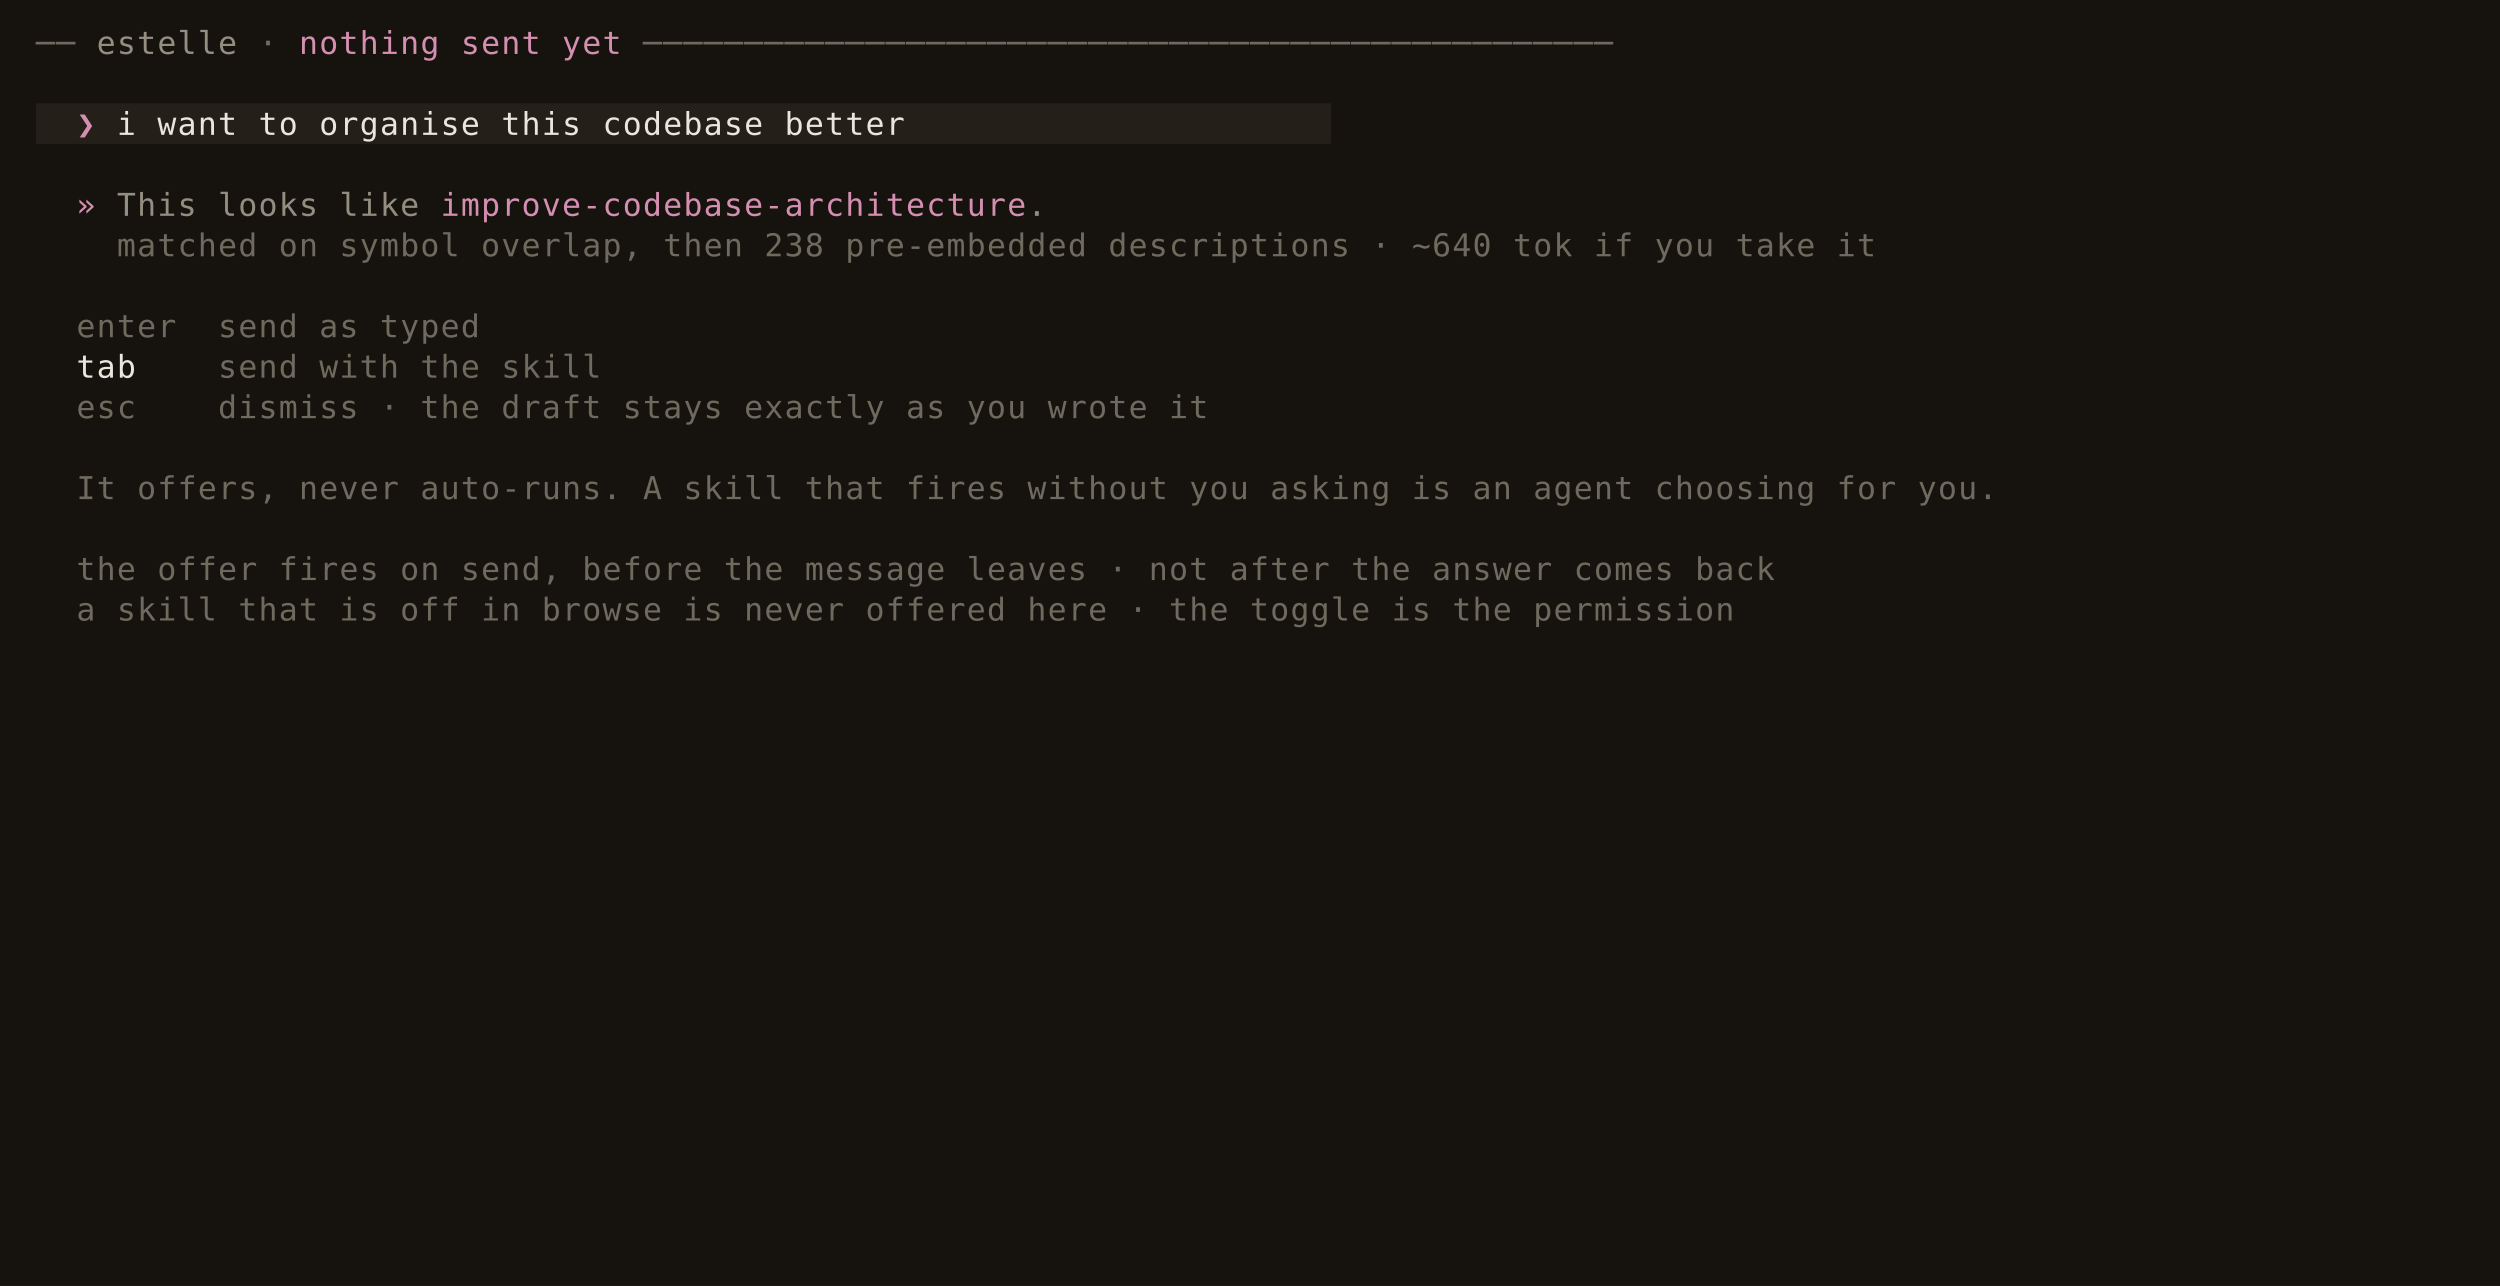
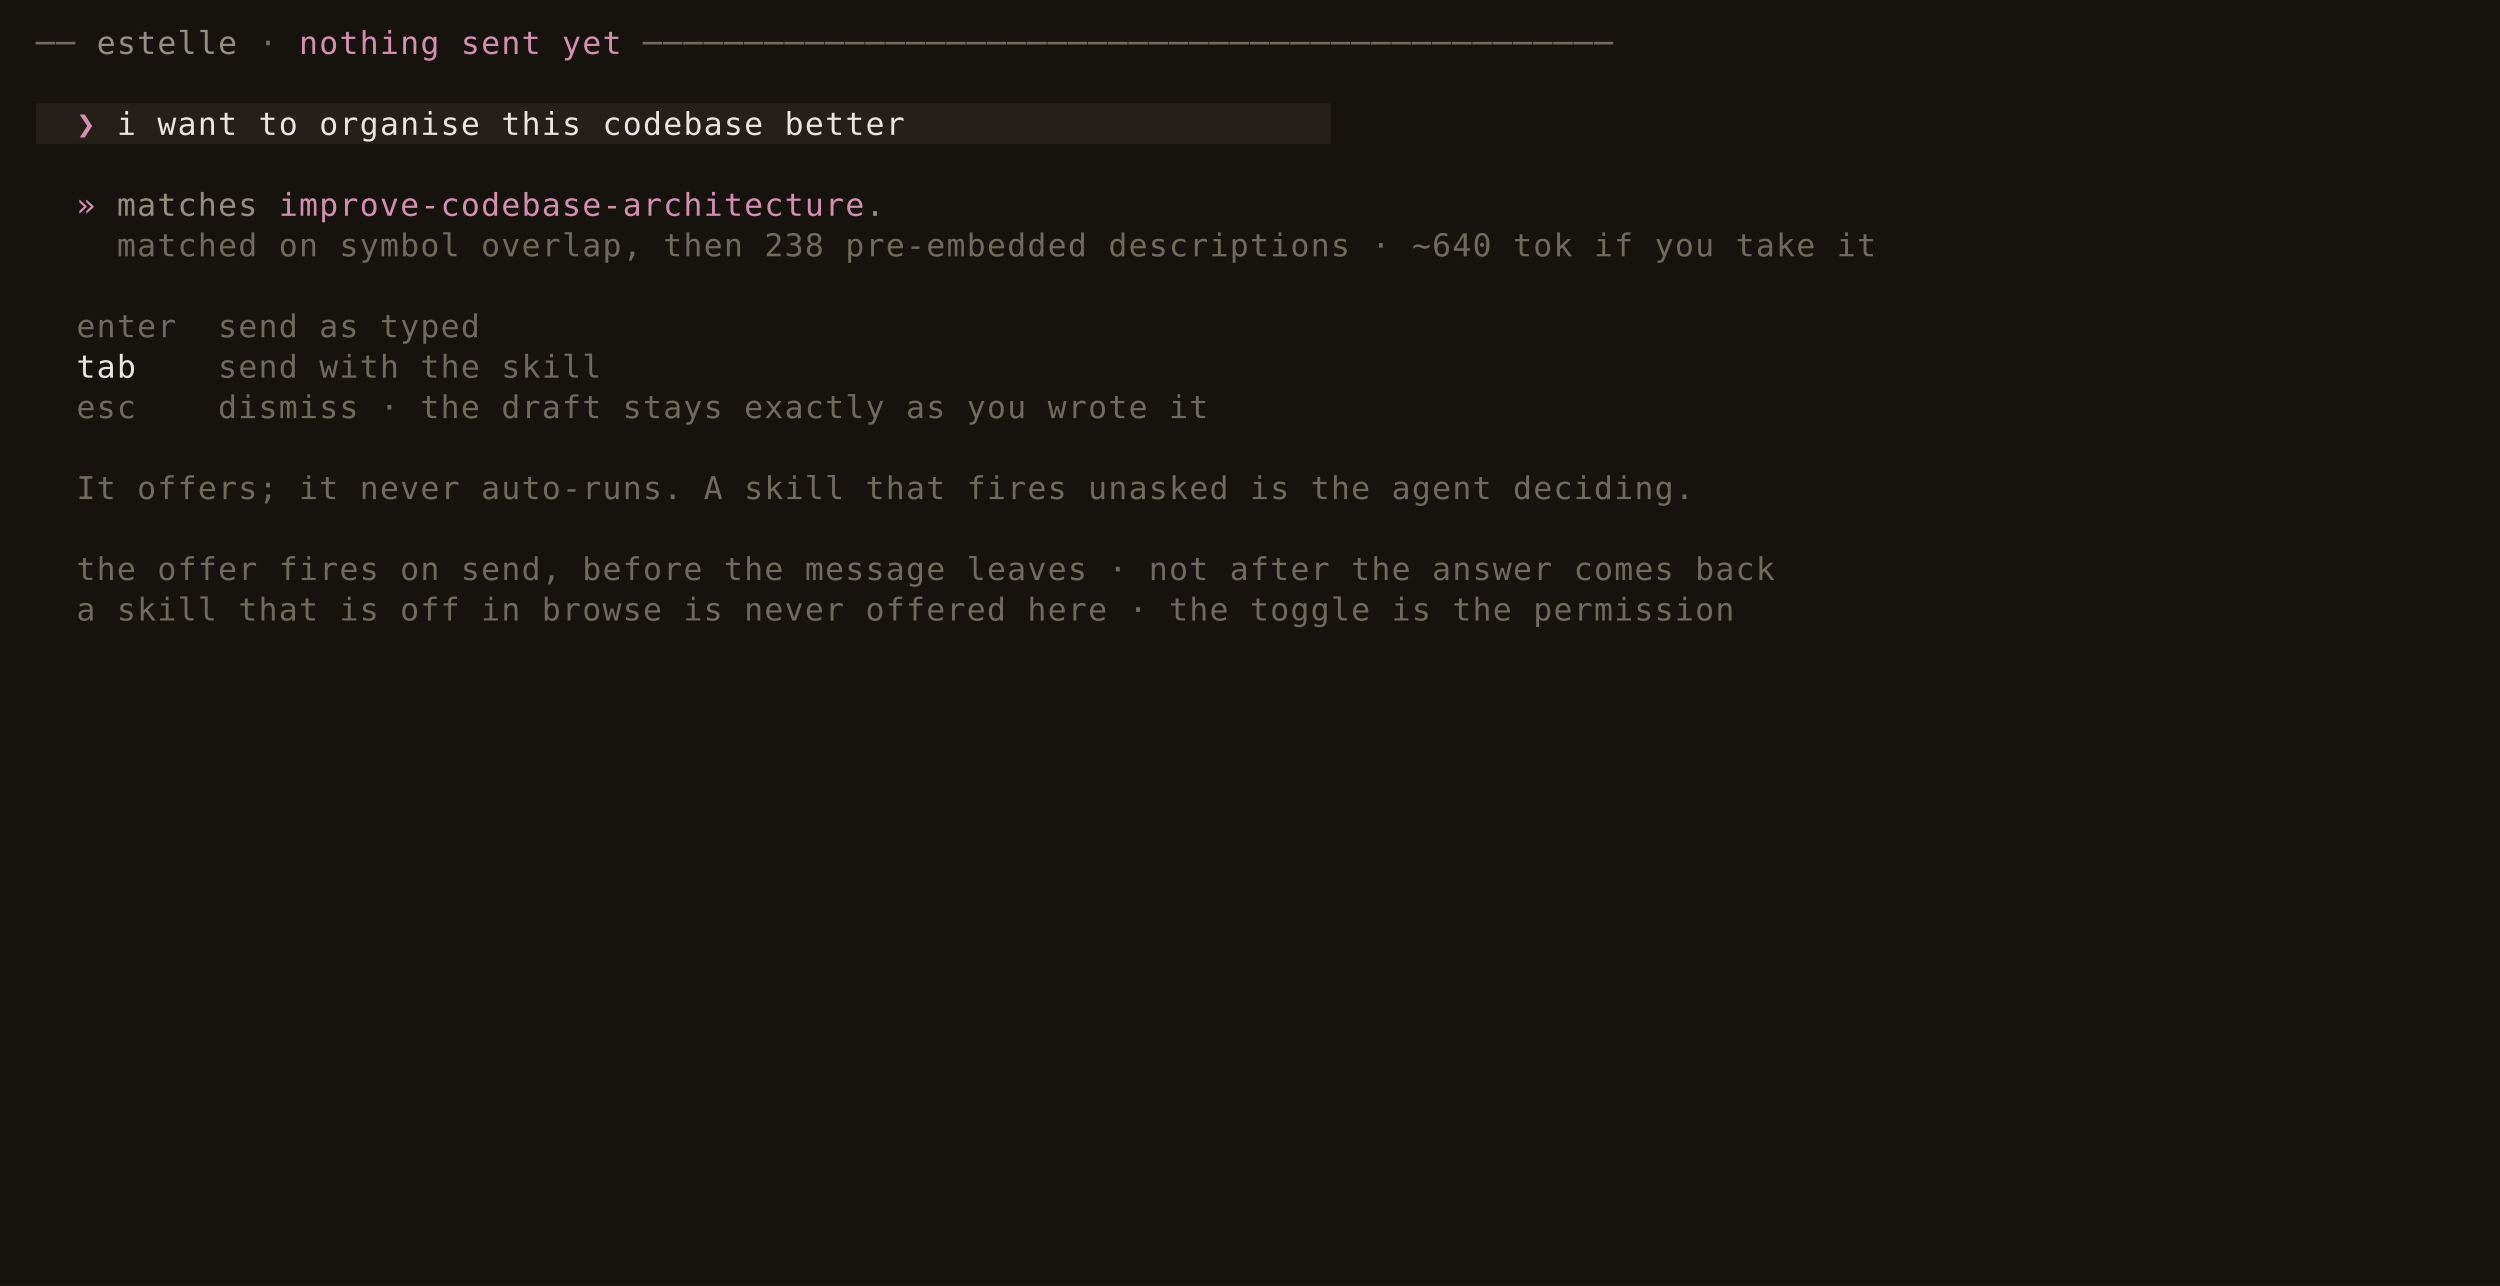
<svg xmlns="http://www.w3.org/2000/svg" width="1112" height="572" viewBox="0 0 1112 572">
  <rect width="100%" height="100%" fill="#16130F" />
  <g font-family="SFMono-Regular, Menlo, Consolas, monospace" font-size="14" xml:space="preserve">
    <text x="16" y="24" fill="#6F6A5E" font-weight="400">─</text>
    <text x="25" y="24" fill="#6F6A5E" font-weight="400">─</text>
    <text x="43" y="24" fill="#948E81" font-weight="400">e</text>
    <text x="52" y="24" fill="#948E81" font-weight="400">s</text>
    <text x="61" y="24" fill="#948E81" font-weight="400">t</text>
    <text x="70" y="24" fill="#948E81" font-weight="400">e</text>
    <text x="79" y="24" fill="#948E81" font-weight="400">l</text>
    <text x="88" y="24" fill="#948E81" font-weight="400">l</text>
    <text x="97" y="24" fill="#948E81" font-weight="400">e</text>
    <text x="115" y="24" fill="#6F6A5E" font-weight="400">·</text>
    <text x="133" y="24" fill="#D48FB0" font-weight="400">n</text>
    <text x="142" y="24" fill="#D48FB0" font-weight="400">o</text>
    <text x="151" y="24" fill="#D48FB0" font-weight="400">t</text>
    <text x="160" y="24" fill="#D48FB0" font-weight="400">h</text>
    <text x="169" y="24" fill="#D48FB0" font-weight="400">i</text>
    <text x="178" y="24" fill="#D48FB0" font-weight="400">n</text>
    <text x="187" y="24" fill="#D48FB0" font-weight="400">g</text>
    <text x="205" y="24" fill="#D48FB0" font-weight="400">s</text>
    <text x="214" y="24" fill="#D48FB0" font-weight="400">e</text>
    <text x="223" y="24" fill="#D48FB0" font-weight="400">n</text>
    <text x="232" y="24" fill="#D48FB0" font-weight="400">t</text>
    <text x="250" y="24" fill="#D48FB0" font-weight="400">y</text>
    <text x="259" y="24" fill="#D48FB0" font-weight="400">e</text>
    <text x="268" y="24" fill="#D48FB0" font-weight="400">t</text>
    <text x="286" y="24" fill="#6F6A5E" font-weight="400">─</text>
    <text x="295" y="24" fill="#6F6A5E" font-weight="400">─</text>
    <text x="304" y="24" fill="#6F6A5E" font-weight="400">─</text>
    <text x="313" y="24" fill="#6F6A5E" font-weight="400">─</text>
    <text x="322" y="24" fill="#6F6A5E" font-weight="400">─</text>
    <text x="331" y="24" fill="#6F6A5E" font-weight="400">─</text>
    <text x="340" y="24" fill="#6F6A5E" font-weight="400">─</text>
    <text x="349" y="24" fill="#6F6A5E" font-weight="400">─</text>
    <text x="358" y="24" fill="#6F6A5E" font-weight="400">─</text>
    <text x="367" y="24" fill="#6F6A5E" font-weight="400">─</text>
    <text x="376" y="24" fill="#6F6A5E" font-weight="400">─</text>
    <text x="385" y="24" fill="#6F6A5E" font-weight="400">─</text>
    <text x="394" y="24" fill="#6F6A5E" font-weight="400">─</text>
    <text x="403" y="24" fill="#6F6A5E" font-weight="400">─</text>
    <text x="412" y="24" fill="#6F6A5E" font-weight="400">─</text>
    <text x="421" y="24" fill="#6F6A5E" font-weight="400">─</text>
    <text x="430" y="24" fill="#6F6A5E" font-weight="400">─</text>
    <text x="439" y="24" fill="#6F6A5E" font-weight="400">─</text>
    <text x="448" y="24" fill="#6F6A5E" font-weight="400">─</text>
    <text x="457" y="24" fill="#6F6A5E" font-weight="400">─</text>
    <text x="466" y="24" fill="#6F6A5E" font-weight="400">─</text>
    <text x="475" y="24" fill="#6F6A5E" font-weight="400">─</text>
    <text x="484" y="24" fill="#6F6A5E" font-weight="400">─</text>
    <text x="493" y="24" fill="#6F6A5E" font-weight="400">─</text>
    <text x="502" y="24" fill="#6F6A5E" font-weight="400">─</text>
    <text x="511" y="24" fill="#6F6A5E" font-weight="400">─</text>
    <text x="520" y="24" fill="#6F6A5E" font-weight="400">─</text>
    <text x="529" y="24" fill="#6F6A5E" font-weight="400">─</text>
    <text x="538" y="24" fill="#6F6A5E" font-weight="400">─</text>
    <text x="547" y="24" fill="#6F6A5E" font-weight="400">─</text>
    <text x="556" y="24" fill="#6F6A5E" font-weight="400">─</text>
    <text x="565" y="24" fill="#6F6A5E" font-weight="400">─</text>
    <text x="574" y="24" fill="#6F6A5E" font-weight="400">─</text>
    <text x="583" y="24" fill="#6F6A5E" font-weight="400">─</text>
    <text x="592" y="24" fill="#6F6A5E" font-weight="400">─</text>
    <text x="601" y="24" fill="#6F6A5E" font-weight="400">─</text>
    <text x="610" y="24" fill="#6F6A5E" font-weight="400">─</text>
    <text x="619" y="24" fill="#6F6A5E" font-weight="400">─</text>
    <text x="628" y="24" fill="#6F6A5E" font-weight="400">─</text>
    <text x="637" y="24" fill="#6F6A5E" font-weight="400">─</text>
    <text x="646" y="24" fill="#6F6A5E" font-weight="400">─</text>
    <text x="655" y="24" fill="#6F6A5E" font-weight="400">─</text>
    <text x="664" y="24" fill="#6F6A5E" font-weight="400">─</text>
    <text x="673" y="24" fill="#6F6A5E" font-weight="400">─</text>
    <text x="682" y="24" fill="#6F6A5E" font-weight="400">─</text>
    <text x="691" y="24" fill="#6F6A5E" font-weight="400">─</text>
    <text x="700" y="24" fill="#6F6A5E" font-weight="400">─</text>
    <text x="709" y="24" fill="#6F6A5E" font-weight="400">─</text>
    <rect x="16" y="46" width="576" height="18" fill="#241F19" />
    <text x="34" y="60" fill="#D48FB0" font-weight="400">❯</text>
    <text x="52" y="60" fill="#E9E6DC" font-weight="400">i</text>
    <text x="70" y="60" fill="#E9E6DC" font-weight="400">w</text>
    <text x="79" y="60" fill="#E9E6DC" font-weight="400">a</text>
    <text x="88" y="60" fill="#E9E6DC" font-weight="400">n</text>
    <text x="97" y="60" fill="#E9E6DC" font-weight="400">t</text>
    <text x="115" y="60" fill="#E9E6DC" font-weight="400">t</text>
    <text x="124" y="60" fill="#E9E6DC" font-weight="400">o</text>
    <text x="142" y="60" fill="#E9E6DC" font-weight="400">o</text>
    <text x="151" y="60" fill="#E9E6DC" font-weight="400">r</text>
    <text x="160" y="60" fill="#E9E6DC" font-weight="400">g</text>
    <text x="169" y="60" fill="#E9E6DC" font-weight="400">a</text>
    <text x="178" y="60" fill="#E9E6DC" font-weight="400">n</text>
    <text x="187" y="60" fill="#E9E6DC" font-weight="400">i</text>
    <text x="196" y="60" fill="#E9E6DC" font-weight="400">s</text>
    <text x="205" y="60" fill="#E9E6DC" font-weight="400">e</text>
    <text x="223" y="60" fill="#E9E6DC" font-weight="400">t</text>
    <text x="232" y="60" fill="#E9E6DC" font-weight="400">h</text>
    <text x="241" y="60" fill="#E9E6DC" font-weight="400">i</text>
    <text x="250" y="60" fill="#E9E6DC" font-weight="400">s</text>
    <text x="268" y="60" fill="#E9E6DC" font-weight="400">c</text>
    <text x="277" y="60" fill="#E9E6DC" font-weight="400">o</text>
    <text x="286" y="60" fill="#E9E6DC" font-weight="400">d</text>
    <text x="295" y="60" fill="#E9E6DC" font-weight="400">e</text>
    <text x="304" y="60" fill="#E9E6DC" font-weight="400">b</text>
    <text x="313" y="60" fill="#E9E6DC" font-weight="400">a</text>
    <text x="322" y="60" fill="#E9E6DC" font-weight="400">s</text>
    <text x="331" y="60" fill="#E9E6DC" font-weight="400">e</text>
    <text x="349" y="60" fill="#E9E6DC" font-weight="400">b</text>
    <text x="358" y="60" fill="#E9E6DC" font-weight="400">e</text>
    <text x="367" y="60" fill="#E9E6DC" font-weight="400">t</text>
    <text x="376" y="60" fill="#E9E6DC" font-weight="400">t</text>
    <text x="385" y="60" fill="#E9E6DC" font-weight="400">e</text>
    <text x="394" y="60" fill="#E9E6DC" font-weight="400">r</text>
    <text x="34" y="96" fill="#D48FB0" font-weight="400">»</text>
-     <text x="52" y="96" fill="#948E81" font-weight="400">T</text>
-     <text x="61" y="96" fill="#948E81" font-weight="400">h</text>
-     <text x="70" y="96" fill="#948E81" font-weight="400">i</text>
-     <text x="79" y="96" fill="#948E81" font-weight="400">s</text>
-     <text x="97" y="96" fill="#948E81" font-weight="400">l</text>
-     <text x="106" y="96" fill="#948E81" font-weight="400">o</text>
-     <text x="115" y="96" fill="#948E81" font-weight="400">o</text>
-     <text x="124" y="96" fill="#948E81" font-weight="400">k</text>
-     <text x="133" y="96" fill="#948E81" font-weight="400">s</text>
-     <text x="151" y="96" fill="#948E81" font-weight="400">l</text>
-     <text x="160" y="96" fill="#948E81" font-weight="400">i</text>
-     <text x="169" y="96" fill="#948E81" font-weight="400">k</text>
-     <text x="178" y="96" fill="#948E81" font-weight="400">e</text>
-     <text x="196" y="96" fill="#D48FB0" font-weight="400">i</text>
-     <text x="205" y="96" fill="#D48FB0" font-weight="400">m</text>
-     <text x="214" y="96" fill="#D48FB0" font-weight="400">p</text>
-     <text x="223" y="96" fill="#D48FB0" font-weight="400">r</text>
-     <text x="232" y="96" fill="#D48FB0" font-weight="400">o</text>
-     <text x="241" y="96" fill="#D48FB0" font-weight="400">v</text>
-     <text x="250" y="96" fill="#D48FB0" font-weight="400">e</text>
-     <text x="259" y="96" fill="#D48FB0" font-weight="400">-</text>
-     <text x="268" y="96" fill="#D48FB0" font-weight="400">c</text>
-     <text x="277" y="96" fill="#D48FB0" font-weight="400">o</text>
-     <text x="286" y="96" fill="#D48FB0" font-weight="400">d</text>
-     <text x="295" y="96" fill="#D48FB0" font-weight="400">e</text>
-     <text x="304" y="96" fill="#D48FB0" font-weight="400">b</text>
-     <text x="313" y="96" fill="#D48FB0" font-weight="400">a</text>
-     <text x="322" y="96" fill="#D48FB0" font-weight="400">s</text>
+     <text x="52" y="96" fill="#948E81" font-weight="400">m</text>
+     <text x="61" y="96" fill="#948E81" font-weight="400">a</text>
+     <text x="70" y="96" fill="#948E81" font-weight="400">t</text>
+     <text x="79" y="96" fill="#948E81" font-weight="400">c</text>
+     <text x="88" y="96" fill="#948E81" font-weight="400">h</text>
+     <text x="97" y="96" fill="#948E81" font-weight="400">e</text>
+     <text x="106" y="96" fill="#948E81" font-weight="400">s</text>
+     <text x="124" y="96" fill="#D48FB0" font-weight="400">i</text>
+     <text x="133" y="96" fill="#D48FB0" font-weight="400">m</text>
+     <text x="142" y="96" fill="#D48FB0" font-weight="400">p</text>
+     <text x="151" y="96" fill="#D48FB0" font-weight="400">r</text>
+     <text x="160" y="96" fill="#D48FB0" font-weight="400">o</text>
+     <text x="169" y="96" fill="#D48FB0" font-weight="400">v</text>
+     <text x="178" y="96" fill="#D48FB0" font-weight="400">e</text>
+     <text x="187" y="96" fill="#D48FB0" font-weight="400">-</text>
+     <text x="196" y="96" fill="#D48FB0" font-weight="400">c</text>
+     <text x="205" y="96" fill="#D48FB0" font-weight="400">o</text>
+     <text x="214" y="96" fill="#D48FB0" font-weight="400">d</text>
+     <text x="223" y="96" fill="#D48FB0" font-weight="400">e</text>
+     <text x="232" y="96" fill="#D48FB0" font-weight="400">b</text>
+     <text x="241" y="96" fill="#D48FB0" font-weight="400">a</text>
+     <text x="250" y="96" fill="#D48FB0" font-weight="400">s</text>
+     <text x="259" y="96" fill="#D48FB0" font-weight="400">e</text>
+     <text x="268" y="96" fill="#D48FB0" font-weight="400">-</text>
+     <text x="277" y="96" fill="#D48FB0" font-weight="400">a</text>
+     <text x="286" y="96" fill="#D48FB0" font-weight="400">r</text>
+     <text x="295" y="96" fill="#D48FB0" font-weight="400">c</text>
+     <text x="304" y="96" fill="#D48FB0" font-weight="400">h</text>
+     <text x="313" y="96" fill="#D48FB0" font-weight="400">i</text>
+     <text x="322" y="96" fill="#D48FB0" font-weight="400">t</text>
    <text x="331" y="96" fill="#D48FB0" font-weight="400">e</text>
-     <text x="340" y="96" fill="#D48FB0" font-weight="400">-</text>
-     <text x="349" y="96" fill="#D48FB0" font-weight="400">a</text>
-     <text x="358" y="96" fill="#D48FB0" font-weight="400">r</text>
-     <text x="367" y="96" fill="#D48FB0" font-weight="400">c</text>
-     <text x="376" y="96" fill="#D48FB0" font-weight="400">h</text>
-     <text x="385" y="96" fill="#D48FB0" font-weight="400">i</text>
-     <text x="394" y="96" fill="#D48FB0" font-weight="400">t</text>
-     <text x="403" y="96" fill="#D48FB0" font-weight="400">e</text>
-     <text x="412" y="96" fill="#D48FB0" font-weight="400">c</text>
-     <text x="421" y="96" fill="#D48FB0" font-weight="400">t</text>
-     <text x="430" y="96" fill="#D48FB0" font-weight="400">u</text>
-     <text x="439" y="96" fill="#D48FB0" font-weight="400">r</text>
-     <text x="448" y="96" fill="#D48FB0" font-weight="400">e</text>
-     <text x="457" y="96" fill="#948E81" font-weight="400">.</text>
+     <text x="340" y="96" fill="#D48FB0" font-weight="400">c</text>
+     <text x="349" y="96" fill="#D48FB0" font-weight="400">t</text>
+     <text x="358" y="96" fill="#D48FB0" font-weight="400">u</text>
+     <text x="367" y="96" fill="#D48FB0" font-weight="400">r</text>
+     <text x="376" y="96" fill="#D48FB0" font-weight="400">e</text>
+     <text x="385" y="96" fill="#948E81" font-weight="400">.</text>
    <text x="52" y="114" fill="#6F6A5E" font-weight="400">m</text>
    <text x="61" y="114" fill="#6F6A5E" font-weight="400">a</text>
    <text x="70" y="114" fill="#6F6A5E" font-weight="400">t</text>
    <text x="79" y="114" fill="#6F6A5E" font-weight="400">c</text>
    <text x="88" y="114" fill="#6F6A5E" font-weight="400">h</text>
    <text x="97" y="114" fill="#6F6A5E" font-weight="400">e</text>
    <text x="106" y="114" fill="#6F6A5E" font-weight="400">d</text>
    <text x="124" y="114" fill="#6F6A5E" font-weight="400">o</text>
    <text x="133" y="114" fill="#6F6A5E" font-weight="400">n</text>
    <text x="151" y="114" fill="#6F6A5E" font-weight="400">s</text>
    <text x="160" y="114" fill="#6F6A5E" font-weight="400">y</text>
    <text x="169" y="114" fill="#6F6A5E" font-weight="400">m</text>
    <text x="178" y="114" fill="#6F6A5E" font-weight="400">b</text>
    <text x="187" y="114" fill="#6F6A5E" font-weight="400">o</text>
    <text x="196" y="114" fill="#6F6A5E" font-weight="400">l</text>
    <text x="214" y="114" fill="#6F6A5E" font-weight="400">o</text>
    <text x="223" y="114" fill="#6F6A5E" font-weight="400">v</text>
    <text x="232" y="114" fill="#6F6A5E" font-weight="400">e</text>
    <text x="241" y="114" fill="#6F6A5E" font-weight="400">r</text>
    <text x="250" y="114" fill="#6F6A5E" font-weight="400">l</text>
    <text x="259" y="114" fill="#6F6A5E" font-weight="400">a</text>
    <text x="268" y="114" fill="#6F6A5E" font-weight="400">p</text>
    <text x="277" y="114" fill="#6F6A5E" font-weight="400">,</text>
    <text x="295" y="114" fill="#6F6A5E" font-weight="400">t</text>
    <text x="304" y="114" fill="#6F6A5E" font-weight="400">h</text>
    <text x="313" y="114" fill="#6F6A5E" font-weight="400">e</text>
    <text x="322" y="114" fill="#6F6A5E" font-weight="400">n</text>
    <text x="340" y="114" fill="#6F6A5E" font-weight="400">2</text>
    <text x="349" y="114" fill="#6F6A5E" font-weight="400">3</text>
    <text x="358" y="114" fill="#6F6A5E" font-weight="400">8</text>
    <text x="376" y="114" fill="#6F6A5E" font-weight="400">p</text>
    <text x="385" y="114" fill="#6F6A5E" font-weight="400">r</text>
    <text x="394" y="114" fill="#6F6A5E" font-weight="400">e</text>
    <text x="403" y="114" fill="#6F6A5E" font-weight="400">-</text>
    <text x="412" y="114" fill="#6F6A5E" font-weight="400">e</text>
    <text x="421" y="114" fill="#6F6A5E" font-weight="400">m</text>
    <text x="430" y="114" fill="#6F6A5E" font-weight="400">b</text>
    <text x="439" y="114" fill="#6F6A5E" font-weight="400">e</text>
    <text x="448" y="114" fill="#6F6A5E" font-weight="400">d</text>
    <text x="457" y="114" fill="#6F6A5E" font-weight="400">d</text>
    <text x="466" y="114" fill="#6F6A5E" font-weight="400">e</text>
    <text x="475" y="114" fill="#6F6A5E" font-weight="400">d</text>
    <text x="493" y="114" fill="#6F6A5E" font-weight="400">d</text>
    <text x="502" y="114" fill="#6F6A5E" font-weight="400">e</text>
    <text x="511" y="114" fill="#6F6A5E" font-weight="400">s</text>
    <text x="520" y="114" fill="#6F6A5E" font-weight="400">c</text>
    <text x="529" y="114" fill="#6F6A5E" font-weight="400">r</text>
    <text x="538" y="114" fill="#6F6A5E" font-weight="400">i</text>
    <text x="547" y="114" fill="#6F6A5E" font-weight="400">p</text>
    <text x="556" y="114" fill="#6F6A5E" font-weight="400">t</text>
    <text x="565" y="114" fill="#6F6A5E" font-weight="400">i</text>
    <text x="574" y="114" fill="#6F6A5E" font-weight="400">o</text>
    <text x="583" y="114" fill="#6F6A5E" font-weight="400">n</text>
    <text x="592" y="114" fill="#6F6A5E" font-weight="400">s</text>
    <text x="610" y="114" fill="#6F6A5E" font-weight="400">·</text>
    <text x="628" y="114" fill="#6F6A5E" font-weight="400">~</text>
    <text x="637" y="114" fill="#6F6A5E" font-weight="400">6</text>
    <text x="646" y="114" fill="#6F6A5E" font-weight="400">4</text>
    <text x="655" y="114" fill="#6F6A5E" font-weight="400">0</text>
    <text x="673" y="114" fill="#6F6A5E" font-weight="400">t</text>
    <text x="682" y="114" fill="#6F6A5E" font-weight="400">o</text>
    <text x="691" y="114" fill="#6F6A5E" font-weight="400">k</text>
    <text x="709" y="114" fill="#6F6A5E" font-weight="400">i</text>
    <text x="718" y="114" fill="#6F6A5E" font-weight="400">f</text>
    <text x="736" y="114" fill="#6F6A5E" font-weight="400">y</text>
    <text x="745" y="114" fill="#6F6A5E" font-weight="400">o</text>
    <text x="754" y="114" fill="#6F6A5E" font-weight="400">u</text>
    <text x="772" y="114" fill="#6F6A5E" font-weight="400">t</text>
    <text x="781" y="114" fill="#6F6A5E" font-weight="400">a</text>
    <text x="790" y="114" fill="#6F6A5E" font-weight="400">k</text>
    <text x="799" y="114" fill="#6F6A5E" font-weight="400">e</text>
    <text x="817" y="114" fill="#6F6A5E" font-weight="400">i</text>
    <text x="826" y="114" fill="#6F6A5E" font-weight="400">t</text>
    <text x="34" y="150" fill="#6F6A5E" font-weight="400">e</text>
    <text x="43" y="150" fill="#6F6A5E" font-weight="400">n</text>
    <text x="52" y="150" fill="#6F6A5E" font-weight="400">t</text>
    <text x="61" y="150" fill="#6F6A5E" font-weight="400">e</text>
    <text x="70" y="150" fill="#6F6A5E" font-weight="400">r</text>
    <text x="97" y="150" fill="#6F6A5E" font-weight="400">s</text>
    <text x="106" y="150" fill="#6F6A5E" font-weight="400">e</text>
    <text x="115" y="150" fill="#6F6A5E" font-weight="400">n</text>
    <text x="124" y="150" fill="#6F6A5E" font-weight="400">d</text>
    <text x="142" y="150" fill="#6F6A5E" font-weight="400">a</text>
    <text x="151" y="150" fill="#6F6A5E" font-weight="400">s</text>
    <text x="169" y="150" fill="#6F6A5E" font-weight="400">t</text>
    <text x="178" y="150" fill="#6F6A5E" font-weight="400">y</text>
    <text x="187" y="150" fill="#6F6A5E" font-weight="400">p</text>
    <text x="196" y="150" fill="#6F6A5E" font-weight="400">e</text>
    <text x="205" y="150" fill="#6F6A5E" font-weight="400">d</text>
    <text x="34" y="168" fill="#E9E6DC" font-weight="400">t</text>
    <text x="43" y="168" fill="#E9E6DC" font-weight="400">a</text>
    <text x="52" y="168" fill="#E9E6DC" font-weight="400">b</text>
    <text x="97" y="168" fill="#6F6A5E" font-weight="400">s</text>
    <text x="106" y="168" fill="#6F6A5E" font-weight="400">e</text>
    <text x="115" y="168" fill="#6F6A5E" font-weight="400">n</text>
    <text x="124" y="168" fill="#6F6A5E" font-weight="400">d</text>
    <text x="142" y="168" fill="#6F6A5E" font-weight="400">w</text>
    <text x="151" y="168" fill="#6F6A5E" font-weight="400">i</text>
    <text x="160" y="168" fill="#6F6A5E" font-weight="400">t</text>
    <text x="169" y="168" fill="#6F6A5E" font-weight="400">h</text>
    <text x="187" y="168" fill="#6F6A5E" font-weight="400">t</text>
    <text x="196" y="168" fill="#6F6A5E" font-weight="400">h</text>
    <text x="205" y="168" fill="#6F6A5E" font-weight="400">e</text>
    <text x="223" y="168" fill="#6F6A5E" font-weight="400">s</text>
    <text x="232" y="168" fill="#6F6A5E" font-weight="400">k</text>
    <text x="241" y="168" fill="#6F6A5E" font-weight="400">i</text>
    <text x="250" y="168" fill="#6F6A5E" font-weight="400">l</text>
    <text x="259" y="168" fill="#6F6A5E" font-weight="400">l</text>
    <text x="34" y="186" fill="#6F6A5E" font-weight="400">e</text>
    <text x="43" y="186" fill="#6F6A5E" font-weight="400">s</text>
    <text x="52" y="186" fill="#6F6A5E" font-weight="400">c</text>
    <text x="97" y="186" fill="#6F6A5E" font-weight="400">d</text>
    <text x="106" y="186" fill="#6F6A5E" font-weight="400">i</text>
    <text x="115" y="186" fill="#6F6A5E" font-weight="400">s</text>
    <text x="124" y="186" fill="#6F6A5E" font-weight="400">m</text>
    <text x="133" y="186" fill="#6F6A5E" font-weight="400">i</text>
    <text x="142" y="186" fill="#6F6A5E" font-weight="400">s</text>
    <text x="151" y="186" fill="#6F6A5E" font-weight="400">s</text>
    <text x="169" y="186" fill="#6F6A5E" font-weight="400">·</text>
    <text x="187" y="186" fill="#6F6A5E" font-weight="400">t</text>
    <text x="196" y="186" fill="#6F6A5E" font-weight="400">h</text>
    <text x="205" y="186" fill="#6F6A5E" font-weight="400">e</text>
    <text x="223" y="186" fill="#6F6A5E" font-weight="400">d</text>
    <text x="232" y="186" fill="#6F6A5E" font-weight="400">r</text>
    <text x="241" y="186" fill="#6F6A5E" font-weight="400">a</text>
    <text x="250" y="186" fill="#6F6A5E" font-weight="400">f</text>
    <text x="259" y="186" fill="#6F6A5E" font-weight="400">t</text>
    <text x="277" y="186" fill="#6F6A5E" font-weight="400">s</text>
    <text x="286" y="186" fill="#6F6A5E" font-weight="400">t</text>
    <text x="295" y="186" fill="#6F6A5E" font-weight="400">a</text>
    <text x="304" y="186" fill="#6F6A5E" font-weight="400">y</text>
    <text x="313" y="186" fill="#6F6A5E" font-weight="400">s</text>
    <text x="331" y="186" fill="#6F6A5E" font-weight="400">e</text>
    <text x="340" y="186" fill="#6F6A5E" font-weight="400">x</text>
    <text x="349" y="186" fill="#6F6A5E" font-weight="400">a</text>
    <text x="358" y="186" fill="#6F6A5E" font-weight="400">c</text>
    <text x="367" y="186" fill="#6F6A5E" font-weight="400">t</text>
    <text x="376" y="186" fill="#6F6A5E" font-weight="400">l</text>
    <text x="385" y="186" fill="#6F6A5E" font-weight="400">y</text>
    <text x="403" y="186" fill="#6F6A5E" font-weight="400">a</text>
    <text x="412" y="186" fill="#6F6A5E" font-weight="400">s</text>
    <text x="430" y="186" fill="#6F6A5E" font-weight="400">y</text>
    <text x="439" y="186" fill="#6F6A5E" font-weight="400">o</text>
    <text x="448" y="186" fill="#6F6A5E" font-weight="400">u</text>
    <text x="466" y="186" fill="#6F6A5E" font-weight="400">w</text>
    <text x="475" y="186" fill="#6F6A5E" font-weight="400">r</text>
    <text x="484" y="186" fill="#6F6A5E" font-weight="400">o</text>
    <text x="493" y="186" fill="#6F6A5E" font-weight="400">t</text>
    <text x="502" y="186" fill="#6F6A5E" font-weight="400">e</text>
    <text x="520" y="186" fill="#6F6A5E" font-weight="400">i</text>
    <text x="529" y="186" fill="#6F6A5E" font-weight="400">t</text>
    <text x="34" y="222" fill="#6F6A5E" font-weight="400">I</text>
    <text x="43" y="222" fill="#6F6A5E" font-weight="400">t</text>
    <text x="61" y="222" fill="#6F6A5E" font-weight="400">o</text>
    <text x="70" y="222" fill="#6F6A5E" font-weight="400">f</text>
    <text x="79" y="222" fill="#6F6A5E" font-weight="400">f</text>
    <text x="88" y="222" fill="#6F6A5E" font-weight="400">e</text>
    <text x="97" y="222" fill="#6F6A5E" font-weight="400">r</text>
    <text x="106" y="222" fill="#6F6A5E" font-weight="400">s</text>
-     <text x="115" y="222" fill="#6F6A5E" font-weight="400">,</text>
-     <text x="133" y="222" fill="#6F6A5E" font-weight="400">n</text>
-     <text x="142" y="222" fill="#6F6A5E" font-weight="400">e</text>
-     <text x="151" y="222" fill="#6F6A5E" font-weight="400">v</text>
-     <text x="160" y="222" fill="#6F6A5E" font-weight="400">e</text>
-     <text x="169" y="222" fill="#6F6A5E" font-weight="400">r</text>
-     <text x="187" y="222" fill="#6F6A5E" font-weight="400">a</text>
-     <text x="196" y="222" fill="#6F6A5E" font-weight="400">u</text>
-     <text x="205" y="222" fill="#6F6A5E" font-weight="400">t</text>
-     <text x="214" y="222" fill="#6F6A5E" font-weight="400">o</text>
-     <text x="223" y="222" fill="#6F6A5E" font-weight="400">-</text>
-     <text x="232" y="222" fill="#6F6A5E" font-weight="400">r</text>
-     <text x="241" y="222" fill="#6F6A5E" font-weight="400">u</text>
-     <text x="250" y="222" fill="#6F6A5E" font-weight="400">n</text>
-     <text x="259" y="222" fill="#6F6A5E" font-weight="400">s</text>
-     <text x="268" y="222" fill="#6F6A5E" font-weight="400">.</text>
-     <text x="286" y="222" fill="#6F6A5E" font-weight="400">A</text>
-     <text x="304" y="222" fill="#6F6A5E" font-weight="400">s</text>
-     <text x="313" y="222" fill="#6F6A5E" font-weight="400">k</text>
-     <text x="322" y="222" fill="#6F6A5E" font-weight="400">i</text>
-     <text x="331" y="222" fill="#6F6A5E" font-weight="400">l</text>
-     <text x="340" y="222" fill="#6F6A5E" font-weight="400">l</text>
-     <text x="358" y="222" fill="#6F6A5E" font-weight="400">t</text>
-     <text x="367" y="222" fill="#6F6A5E" font-weight="400">h</text>
-     <text x="376" y="222" fill="#6F6A5E" font-weight="400">a</text>
+     <text x="115" y="222" fill="#6F6A5E" font-weight="400">;</text>
+     <text x="133" y="222" fill="#6F6A5E" font-weight="400">i</text>
+     <text x="142" y="222" fill="#6F6A5E" font-weight="400">t</text>
+     <text x="160" y="222" fill="#6F6A5E" font-weight="400">n</text>
+     <text x="169" y="222" fill="#6F6A5E" font-weight="400">e</text>
+     <text x="178" y="222" fill="#6F6A5E" font-weight="400">v</text>
+     <text x="187" y="222" fill="#6F6A5E" font-weight="400">e</text>
+     <text x="196" y="222" fill="#6F6A5E" font-weight="400">r</text>
+     <text x="214" y="222" fill="#6F6A5E" font-weight="400">a</text>
+     <text x="223" y="222" fill="#6F6A5E" font-weight="400">u</text>
+     <text x="232" y="222" fill="#6F6A5E" font-weight="400">t</text>
+     <text x="241" y="222" fill="#6F6A5E" font-weight="400">o</text>
+     <text x="250" y="222" fill="#6F6A5E" font-weight="400">-</text>
+     <text x="259" y="222" fill="#6F6A5E" font-weight="400">r</text>
+     <text x="268" y="222" fill="#6F6A5E" font-weight="400">u</text>
+     <text x="277" y="222" fill="#6F6A5E" font-weight="400">n</text>
+     <text x="286" y="222" fill="#6F6A5E" font-weight="400">s</text>
+     <text x="295" y="222" fill="#6F6A5E" font-weight="400">.</text>
+     <text x="313" y="222" fill="#6F6A5E" font-weight="400">A</text>
+     <text x="331" y="222" fill="#6F6A5E" font-weight="400">s</text>
+     <text x="340" y="222" fill="#6F6A5E" font-weight="400">k</text>
+     <text x="349" y="222" fill="#6F6A5E" font-weight="400">i</text>
+     <text x="358" y="222" fill="#6F6A5E" font-weight="400">l</text>
+     <text x="367" y="222" fill="#6F6A5E" font-weight="400">l</text>
    <text x="385" y="222" fill="#6F6A5E" font-weight="400">t</text>
-     <text x="403" y="222" fill="#6F6A5E" font-weight="400">f</text>
-     <text x="412" y="222" fill="#6F6A5E" font-weight="400">i</text>
-     <text x="421" y="222" fill="#6F6A5E" font-weight="400">r</text>
-     <text x="430" y="222" fill="#6F6A5E" font-weight="400">e</text>
-     <text x="439" y="222" fill="#6F6A5E" font-weight="400">s</text>
-     <text x="457" y="222" fill="#6F6A5E" font-weight="400">w</text>
-     <text x="466" y="222" fill="#6F6A5E" font-weight="400">i</text>
-     <text x="475" y="222" fill="#6F6A5E" font-weight="400">t</text>
-     <text x="484" y="222" fill="#6F6A5E" font-weight="400">h</text>
-     <text x="493" y="222" fill="#6F6A5E" font-weight="400">o</text>
-     <text x="502" y="222" fill="#6F6A5E" font-weight="400">u</text>
-     <text x="511" y="222" fill="#6F6A5E" font-weight="400">t</text>
-     <text x="529" y="222" fill="#6F6A5E" font-weight="400">y</text>
-     <text x="538" y="222" fill="#6F6A5E" font-weight="400">o</text>
-     <text x="547" y="222" fill="#6F6A5E" font-weight="400">u</text>
-     <text x="565" y="222" fill="#6F6A5E" font-weight="400">a</text>
-     <text x="574" y="222" fill="#6F6A5E" font-weight="400">s</text>
-     <text x="583" y="222" fill="#6F6A5E" font-weight="400">k</text>
-     <text x="592" y="222" fill="#6F6A5E" font-weight="400">i</text>
-     <text x="601" y="222" fill="#6F6A5E" font-weight="400">n</text>
-     <text x="610" y="222" fill="#6F6A5E" font-weight="400">g</text>
-     <text x="628" y="222" fill="#6F6A5E" font-weight="400">i</text>
-     <text x="637" y="222" fill="#6F6A5E" font-weight="400">s</text>
-     <text x="655" y="222" fill="#6F6A5E" font-weight="400">a</text>
-     <text x="664" y="222" fill="#6F6A5E" font-weight="400">n</text>
-     <text x="682" y="222" fill="#6F6A5E" font-weight="400">a</text>
-     <text x="691" y="222" fill="#6F6A5E" font-weight="400">g</text>
-     <text x="700" y="222" fill="#6F6A5E" font-weight="400">e</text>
-     <text x="709" y="222" fill="#6F6A5E" font-weight="400">n</text>
-     <text x="718" y="222" fill="#6F6A5E" font-weight="400">t</text>
-     <text x="736" y="222" fill="#6F6A5E" font-weight="400">c</text>
-     <text x="745" y="222" fill="#6F6A5E" font-weight="400">h</text>
-     <text x="754" y="222" fill="#6F6A5E" font-weight="400">o</text>
-     <text x="763" y="222" fill="#6F6A5E" font-weight="400">o</text>
-     <text x="772" y="222" fill="#6F6A5E" font-weight="400">s</text>
-     <text x="781" y="222" fill="#6F6A5E" font-weight="400">i</text>
-     <text x="790" y="222" fill="#6F6A5E" font-weight="400">n</text>
-     <text x="799" y="222" fill="#6F6A5E" font-weight="400">g</text>
-     <text x="817" y="222" fill="#6F6A5E" font-weight="400">f</text>
-     <text x="826" y="222" fill="#6F6A5E" font-weight="400">o</text>
-     <text x="835" y="222" fill="#6F6A5E" font-weight="400">r</text>
-     <text x="853" y="222" fill="#6F6A5E" font-weight="400">y</text>
-     <text x="862" y="222" fill="#6F6A5E" font-weight="400">o</text>
-     <text x="871" y="222" fill="#6F6A5E" font-weight="400">u</text>
-     <text x="880" y="222" fill="#6F6A5E" font-weight="400">.</text>
+     <text x="394" y="222" fill="#6F6A5E" font-weight="400">h</text>
+     <text x="403" y="222" fill="#6F6A5E" font-weight="400">a</text>
+     <text x="412" y="222" fill="#6F6A5E" font-weight="400">t</text>
+     <text x="430" y="222" fill="#6F6A5E" font-weight="400">f</text>
+     <text x="439" y="222" fill="#6F6A5E" font-weight="400">i</text>
+     <text x="448" y="222" fill="#6F6A5E" font-weight="400">r</text>
+     <text x="457" y="222" fill="#6F6A5E" font-weight="400">e</text>
+     <text x="466" y="222" fill="#6F6A5E" font-weight="400">s</text>
+     <text x="484" y="222" fill="#6F6A5E" font-weight="400">u</text>
+     <text x="493" y="222" fill="#6F6A5E" font-weight="400">n</text>
+     <text x="502" y="222" fill="#6F6A5E" font-weight="400">a</text>
+     <text x="511" y="222" fill="#6F6A5E" font-weight="400">s</text>
+     <text x="520" y="222" fill="#6F6A5E" font-weight="400">k</text>
+     <text x="529" y="222" fill="#6F6A5E" font-weight="400">e</text>
+     <text x="538" y="222" fill="#6F6A5E" font-weight="400">d</text>
+     <text x="556" y="222" fill="#6F6A5E" font-weight="400">i</text>
+     <text x="565" y="222" fill="#6F6A5E" font-weight="400">s</text>
+     <text x="583" y="222" fill="#6F6A5E" font-weight="400">t</text>
+     <text x="592" y="222" fill="#6F6A5E" font-weight="400">h</text>
+     <text x="601" y="222" fill="#6F6A5E" font-weight="400">e</text>
+     <text x="619" y="222" fill="#6F6A5E" font-weight="400">a</text>
+     <text x="628" y="222" fill="#6F6A5E" font-weight="400">g</text>
+     <text x="637" y="222" fill="#6F6A5E" font-weight="400">e</text>
+     <text x="646" y="222" fill="#6F6A5E" font-weight="400">n</text>
+     <text x="655" y="222" fill="#6F6A5E" font-weight="400">t</text>
+     <text x="673" y="222" fill="#6F6A5E" font-weight="400">d</text>
+     <text x="682" y="222" fill="#6F6A5E" font-weight="400">e</text>
+     <text x="691" y="222" fill="#6F6A5E" font-weight="400">c</text>
+     <text x="700" y="222" fill="#6F6A5E" font-weight="400">i</text>
+     <text x="709" y="222" fill="#6F6A5E" font-weight="400">d</text>
+     <text x="718" y="222" fill="#6F6A5E" font-weight="400">i</text>
+     <text x="727" y="222" fill="#6F6A5E" font-weight="400">n</text>
+     <text x="736" y="222" fill="#6F6A5E" font-weight="400">g</text>
+     <text x="745" y="222" fill="#6F6A5E" font-weight="400">.</text>
    <text x="34" y="258" fill="#6F6A5E" font-weight="400">t</text>
    <text x="43" y="258" fill="#6F6A5E" font-weight="400">h</text>
    <text x="52" y="258" fill="#6F6A5E" font-weight="400">e</text>
    <text x="70" y="258" fill="#6F6A5E" font-weight="400">o</text>
    <text x="79" y="258" fill="#6F6A5E" font-weight="400">f</text>
    <text x="88" y="258" fill="#6F6A5E" font-weight="400">f</text>
    <text x="97" y="258" fill="#6F6A5E" font-weight="400">e</text>
    <text x="106" y="258" fill="#6F6A5E" font-weight="400">r</text>
    <text x="124" y="258" fill="#6F6A5E" font-weight="400">f</text>
    <text x="133" y="258" fill="#6F6A5E" font-weight="400">i</text>
    <text x="142" y="258" fill="#6F6A5E" font-weight="400">r</text>
    <text x="151" y="258" fill="#6F6A5E" font-weight="400">e</text>
    <text x="160" y="258" fill="#6F6A5E" font-weight="400">s</text>
    <text x="178" y="258" fill="#6F6A5E" font-weight="400">o</text>
    <text x="187" y="258" fill="#6F6A5E" font-weight="400">n</text>
    <text x="205" y="258" fill="#6F6A5E" font-weight="400">s</text>
    <text x="214" y="258" fill="#6F6A5E" font-weight="400">e</text>
    <text x="223" y="258" fill="#6F6A5E" font-weight="400">n</text>
    <text x="232" y="258" fill="#6F6A5E" font-weight="400">d</text>
    <text x="241" y="258" fill="#6F6A5E" font-weight="400">,</text>
    <text x="259" y="258" fill="#6F6A5E" font-weight="400">b</text>
    <text x="268" y="258" fill="#6F6A5E" font-weight="400">e</text>
    <text x="277" y="258" fill="#6F6A5E" font-weight="400">f</text>
    <text x="286" y="258" fill="#6F6A5E" font-weight="400">o</text>
    <text x="295" y="258" fill="#6F6A5E" font-weight="400">r</text>
    <text x="304" y="258" fill="#6F6A5E" font-weight="400">e</text>
    <text x="322" y="258" fill="#6F6A5E" font-weight="400">t</text>
    <text x="331" y="258" fill="#6F6A5E" font-weight="400">h</text>
    <text x="340" y="258" fill="#6F6A5E" font-weight="400">e</text>
    <text x="358" y="258" fill="#6F6A5E" font-weight="400">m</text>
    <text x="367" y="258" fill="#6F6A5E" font-weight="400">e</text>
    <text x="376" y="258" fill="#6F6A5E" font-weight="400">s</text>
    <text x="385" y="258" fill="#6F6A5E" font-weight="400">s</text>
    <text x="394" y="258" fill="#6F6A5E" font-weight="400">a</text>
    <text x="403" y="258" fill="#6F6A5E" font-weight="400">g</text>
    <text x="412" y="258" fill="#6F6A5E" font-weight="400">e</text>
    <text x="430" y="258" fill="#6F6A5E" font-weight="400">l</text>
    <text x="439" y="258" fill="#6F6A5E" font-weight="400">e</text>
    <text x="448" y="258" fill="#6F6A5E" font-weight="400">a</text>
    <text x="457" y="258" fill="#6F6A5E" font-weight="400">v</text>
    <text x="466" y="258" fill="#6F6A5E" font-weight="400">e</text>
    <text x="475" y="258" fill="#6F6A5E" font-weight="400">s</text>
    <text x="493" y="258" fill="#6F6A5E" font-weight="400">·</text>
    <text x="511" y="258" fill="#6F6A5E" font-weight="400">n</text>
    <text x="520" y="258" fill="#6F6A5E" font-weight="400">o</text>
    <text x="529" y="258" fill="#6F6A5E" font-weight="400">t</text>
    <text x="547" y="258" fill="#6F6A5E" font-weight="400">a</text>
    <text x="556" y="258" fill="#6F6A5E" font-weight="400">f</text>
    <text x="565" y="258" fill="#6F6A5E" font-weight="400">t</text>
    <text x="574" y="258" fill="#6F6A5E" font-weight="400">e</text>
    <text x="583" y="258" fill="#6F6A5E" font-weight="400">r</text>
    <text x="601" y="258" fill="#6F6A5E" font-weight="400">t</text>
    <text x="610" y="258" fill="#6F6A5E" font-weight="400">h</text>
    <text x="619" y="258" fill="#6F6A5E" font-weight="400">e</text>
    <text x="637" y="258" fill="#6F6A5E" font-weight="400">a</text>
    <text x="646" y="258" fill="#6F6A5E" font-weight="400">n</text>
    <text x="655" y="258" fill="#6F6A5E" font-weight="400">s</text>
    <text x="664" y="258" fill="#6F6A5E" font-weight="400">w</text>
    <text x="673" y="258" fill="#6F6A5E" font-weight="400">e</text>
    <text x="682" y="258" fill="#6F6A5E" font-weight="400">r</text>
    <text x="700" y="258" fill="#6F6A5E" font-weight="400">c</text>
    <text x="709" y="258" fill="#6F6A5E" font-weight="400">o</text>
    <text x="718" y="258" fill="#6F6A5E" font-weight="400">m</text>
    <text x="727" y="258" fill="#6F6A5E" font-weight="400">e</text>
    <text x="736" y="258" fill="#6F6A5E" font-weight="400">s</text>
    <text x="754" y="258" fill="#6F6A5E" font-weight="400">b</text>
    <text x="763" y="258" fill="#6F6A5E" font-weight="400">a</text>
    <text x="772" y="258" fill="#6F6A5E" font-weight="400">c</text>
    <text x="781" y="258" fill="#6F6A5E" font-weight="400">k</text>
    <text x="34" y="276" fill="#6F6A5E" font-weight="400">a</text>
    <text x="52" y="276" fill="#6F6A5E" font-weight="400">s</text>
    <text x="61" y="276" fill="#6F6A5E" font-weight="400">k</text>
    <text x="70" y="276" fill="#6F6A5E" font-weight="400">i</text>
    <text x="79" y="276" fill="#6F6A5E" font-weight="400">l</text>
    <text x="88" y="276" fill="#6F6A5E" font-weight="400">l</text>
    <text x="106" y="276" fill="#6F6A5E" font-weight="400">t</text>
    <text x="115" y="276" fill="#6F6A5E" font-weight="400">h</text>
    <text x="124" y="276" fill="#6F6A5E" font-weight="400">a</text>
    <text x="133" y="276" fill="#6F6A5E" font-weight="400">t</text>
    <text x="151" y="276" fill="#6F6A5E" font-weight="400">i</text>
    <text x="160" y="276" fill="#6F6A5E" font-weight="400">s</text>
    <text x="178" y="276" fill="#6F6A5E" font-weight="400">o</text>
    <text x="187" y="276" fill="#6F6A5E" font-weight="400">f</text>
    <text x="196" y="276" fill="#6F6A5E" font-weight="400">f</text>
    <text x="214" y="276" fill="#6F6A5E" font-weight="400">i</text>
    <text x="223" y="276" fill="#6F6A5E" font-weight="400">n</text>
    <text x="241" y="276" fill="#6F6A5E" font-weight="400">b</text>
    <text x="250" y="276" fill="#6F6A5E" font-weight="400">r</text>
    <text x="259" y="276" fill="#6F6A5E" font-weight="400">o</text>
    <text x="268" y="276" fill="#6F6A5E" font-weight="400">w</text>
    <text x="277" y="276" fill="#6F6A5E" font-weight="400">s</text>
    <text x="286" y="276" fill="#6F6A5E" font-weight="400">e</text>
    <text x="304" y="276" fill="#6F6A5E" font-weight="400">i</text>
    <text x="313" y="276" fill="#6F6A5E" font-weight="400">s</text>
    <text x="331" y="276" fill="#6F6A5E" font-weight="400">n</text>
    <text x="340" y="276" fill="#6F6A5E" font-weight="400">e</text>
    <text x="349" y="276" fill="#6F6A5E" font-weight="400">v</text>
    <text x="358" y="276" fill="#6F6A5E" font-weight="400">e</text>
    <text x="367" y="276" fill="#6F6A5E" font-weight="400">r</text>
    <text x="385" y="276" fill="#6F6A5E" font-weight="400">o</text>
    <text x="394" y="276" fill="#6F6A5E" font-weight="400">f</text>
    <text x="403" y="276" fill="#6F6A5E" font-weight="400">f</text>
    <text x="412" y="276" fill="#6F6A5E" font-weight="400">e</text>
    <text x="421" y="276" fill="#6F6A5E" font-weight="400">r</text>
    <text x="430" y="276" fill="#6F6A5E" font-weight="400">e</text>
    <text x="439" y="276" fill="#6F6A5E" font-weight="400">d</text>
    <text x="457" y="276" fill="#6F6A5E" font-weight="400">h</text>
    <text x="466" y="276" fill="#6F6A5E" font-weight="400">e</text>
    <text x="475" y="276" fill="#6F6A5E" font-weight="400">r</text>
    <text x="484" y="276" fill="#6F6A5E" font-weight="400">e</text>
    <text x="502" y="276" fill="#6F6A5E" font-weight="400">·</text>
    <text x="520" y="276" fill="#6F6A5E" font-weight="400">t</text>
    <text x="529" y="276" fill="#6F6A5E" font-weight="400">h</text>
    <text x="538" y="276" fill="#6F6A5E" font-weight="400">e</text>
    <text x="556" y="276" fill="#6F6A5E" font-weight="400">t</text>
    <text x="565" y="276" fill="#6F6A5E" font-weight="400">o</text>
    <text x="574" y="276" fill="#6F6A5E" font-weight="400">g</text>
    <text x="583" y="276" fill="#6F6A5E" font-weight="400">g</text>
    <text x="592" y="276" fill="#6F6A5E" font-weight="400">l</text>
    <text x="601" y="276" fill="#6F6A5E" font-weight="400">e</text>
    <text x="619" y="276" fill="#6F6A5E" font-weight="400">i</text>
    <text x="628" y="276" fill="#6F6A5E" font-weight="400">s</text>
    <text x="646" y="276" fill="#6F6A5E" font-weight="400">t</text>
    <text x="655" y="276" fill="#6F6A5E" font-weight="400">h</text>
    <text x="664" y="276" fill="#6F6A5E" font-weight="400">e</text>
    <text x="682" y="276" fill="#6F6A5E" font-weight="400">p</text>
    <text x="691" y="276" fill="#6F6A5E" font-weight="400">e</text>
    <text x="700" y="276" fill="#6F6A5E" font-weight="400">r</text>
    <text x="709" y="276" fill="#6F6A5E" font-weight="400">m</text>
    <text x="718" y="276" fill="#6F6A5E" font-weight="400">i</text>
    <text x="727" y="276" fill="#6F6A5E" font-weight="400">s</text>
    <text x="736" y="276" fill="#6F6A5E" font-weight="400">s</text>
    <text x="745" y="276" fill="#6F6A5E" font-weight="400">i</text>
    <text x="754" y="276" fill="#6F6A5E" font-weight="400">o</text>
    <text x="763" y="276" fill="#6F6A5E" font-weight="400">n</text>
  </g>
</svg>
